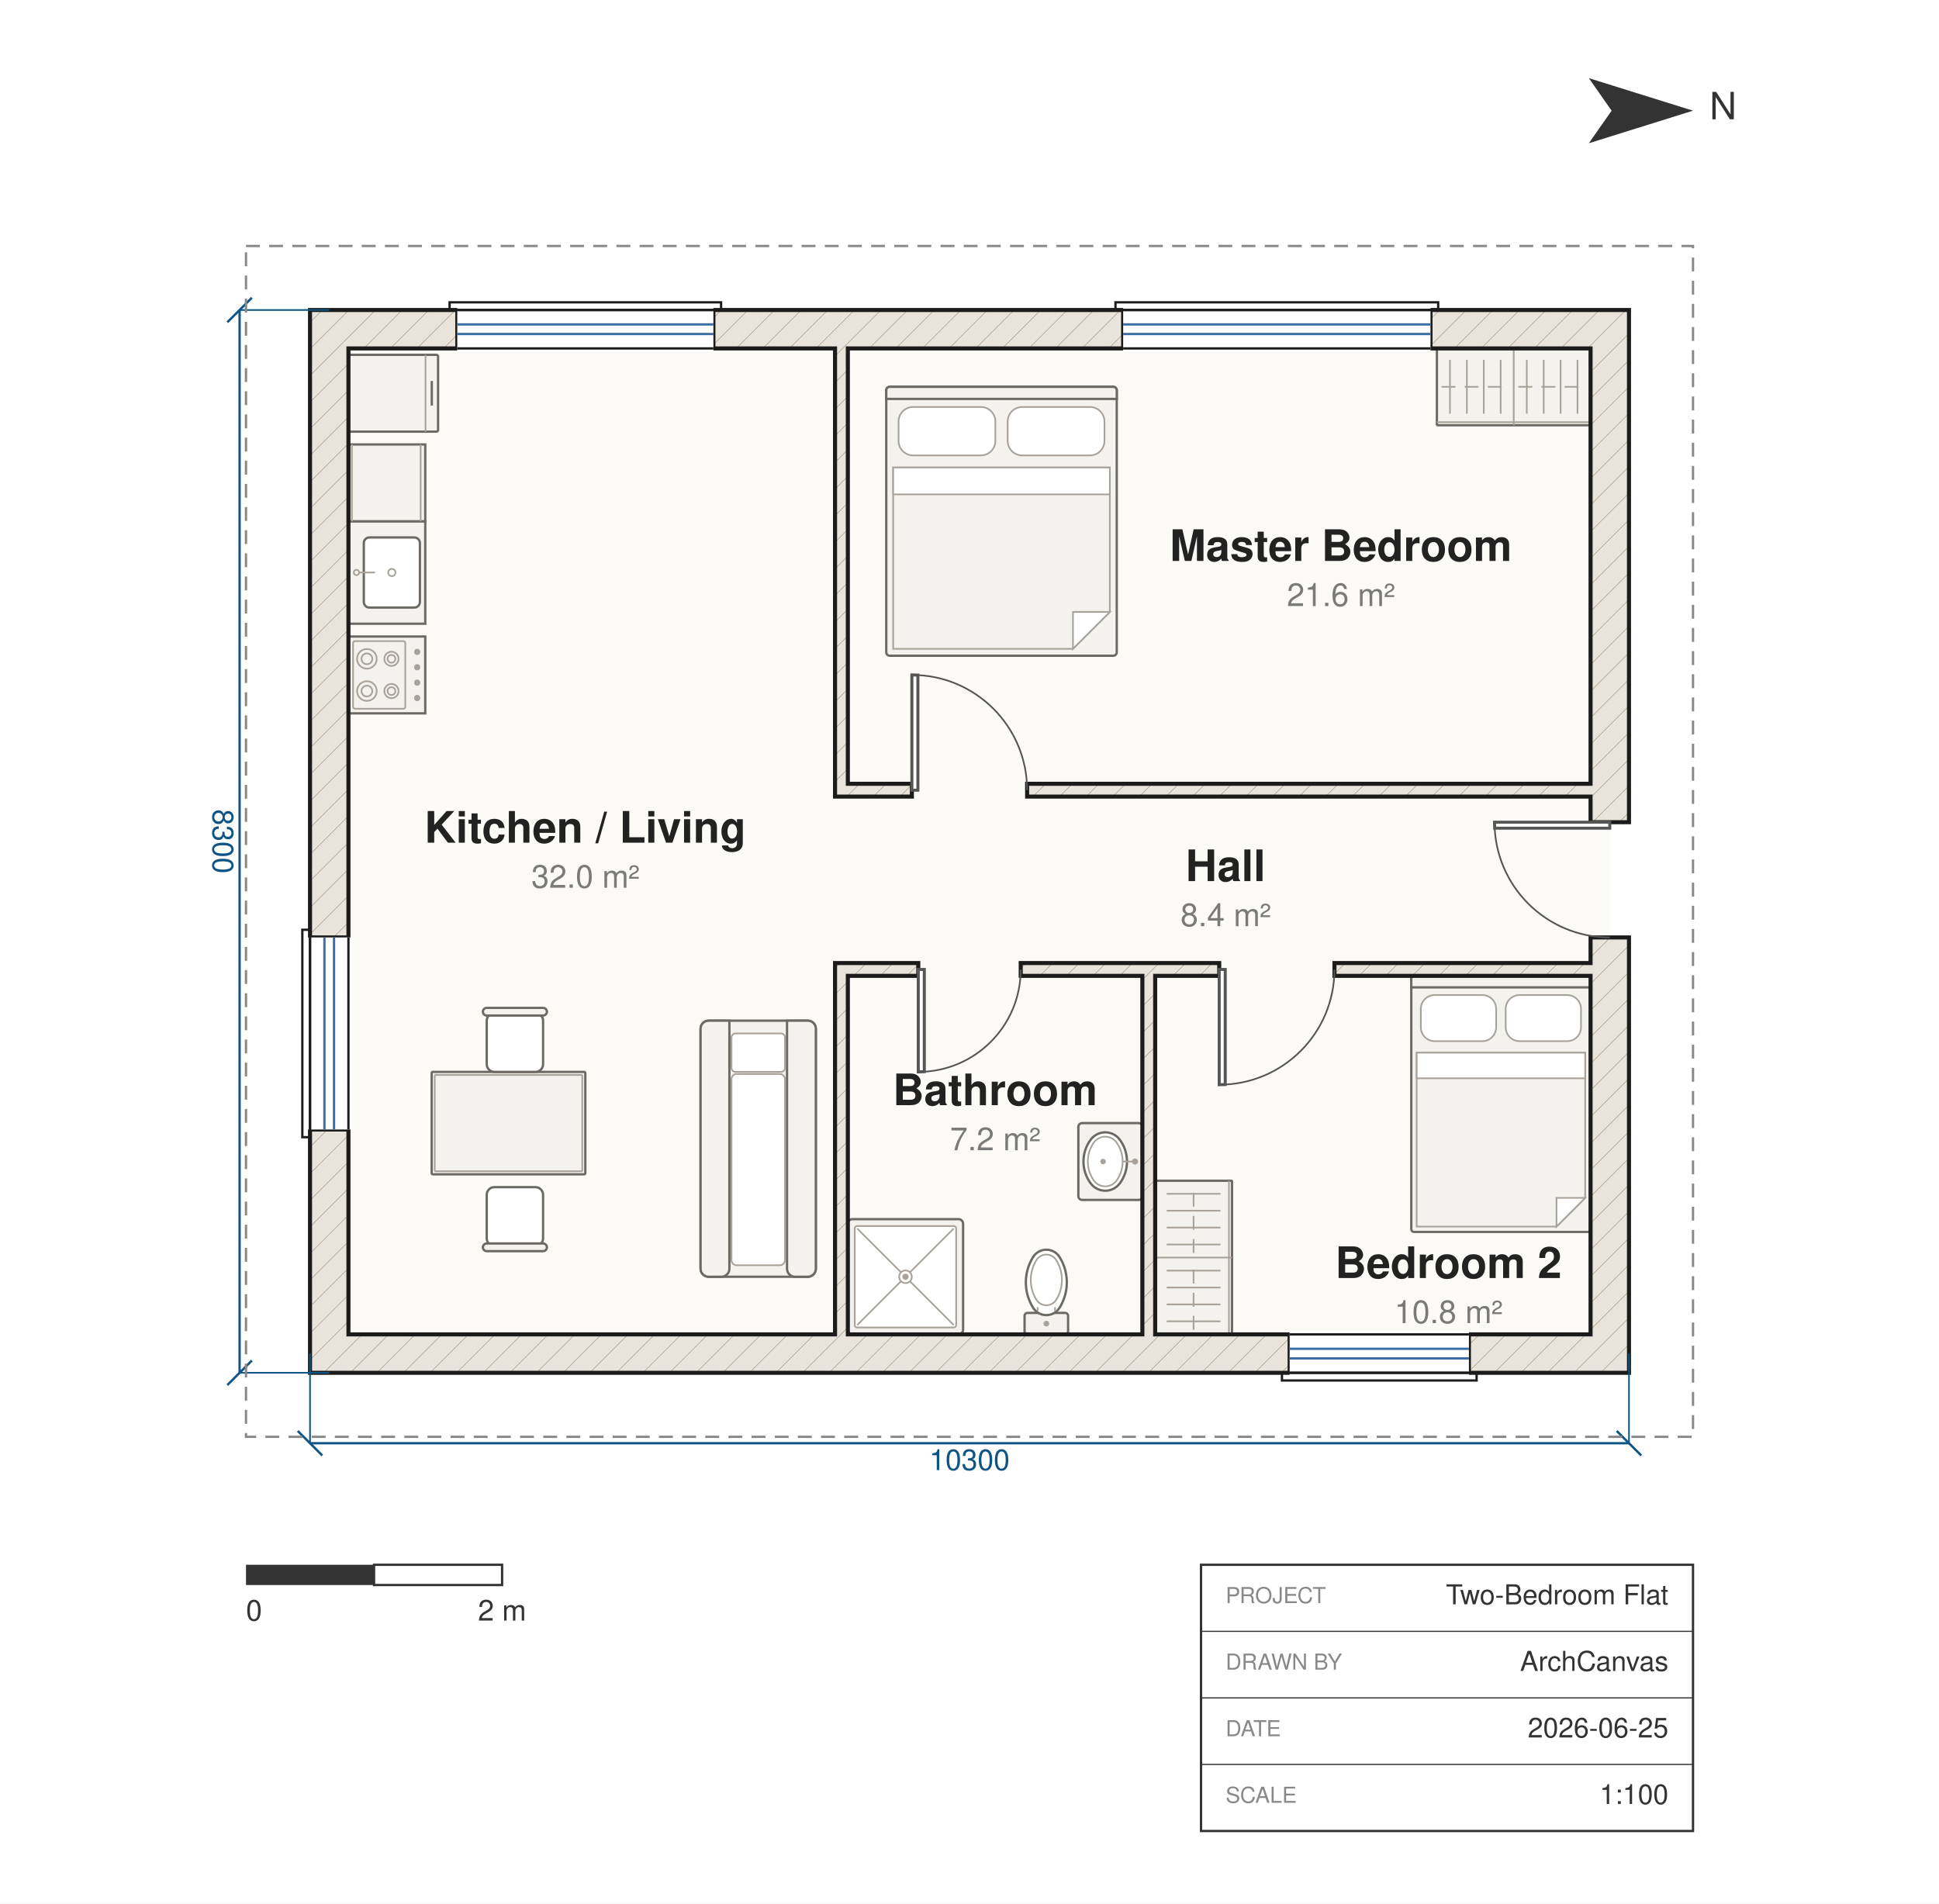
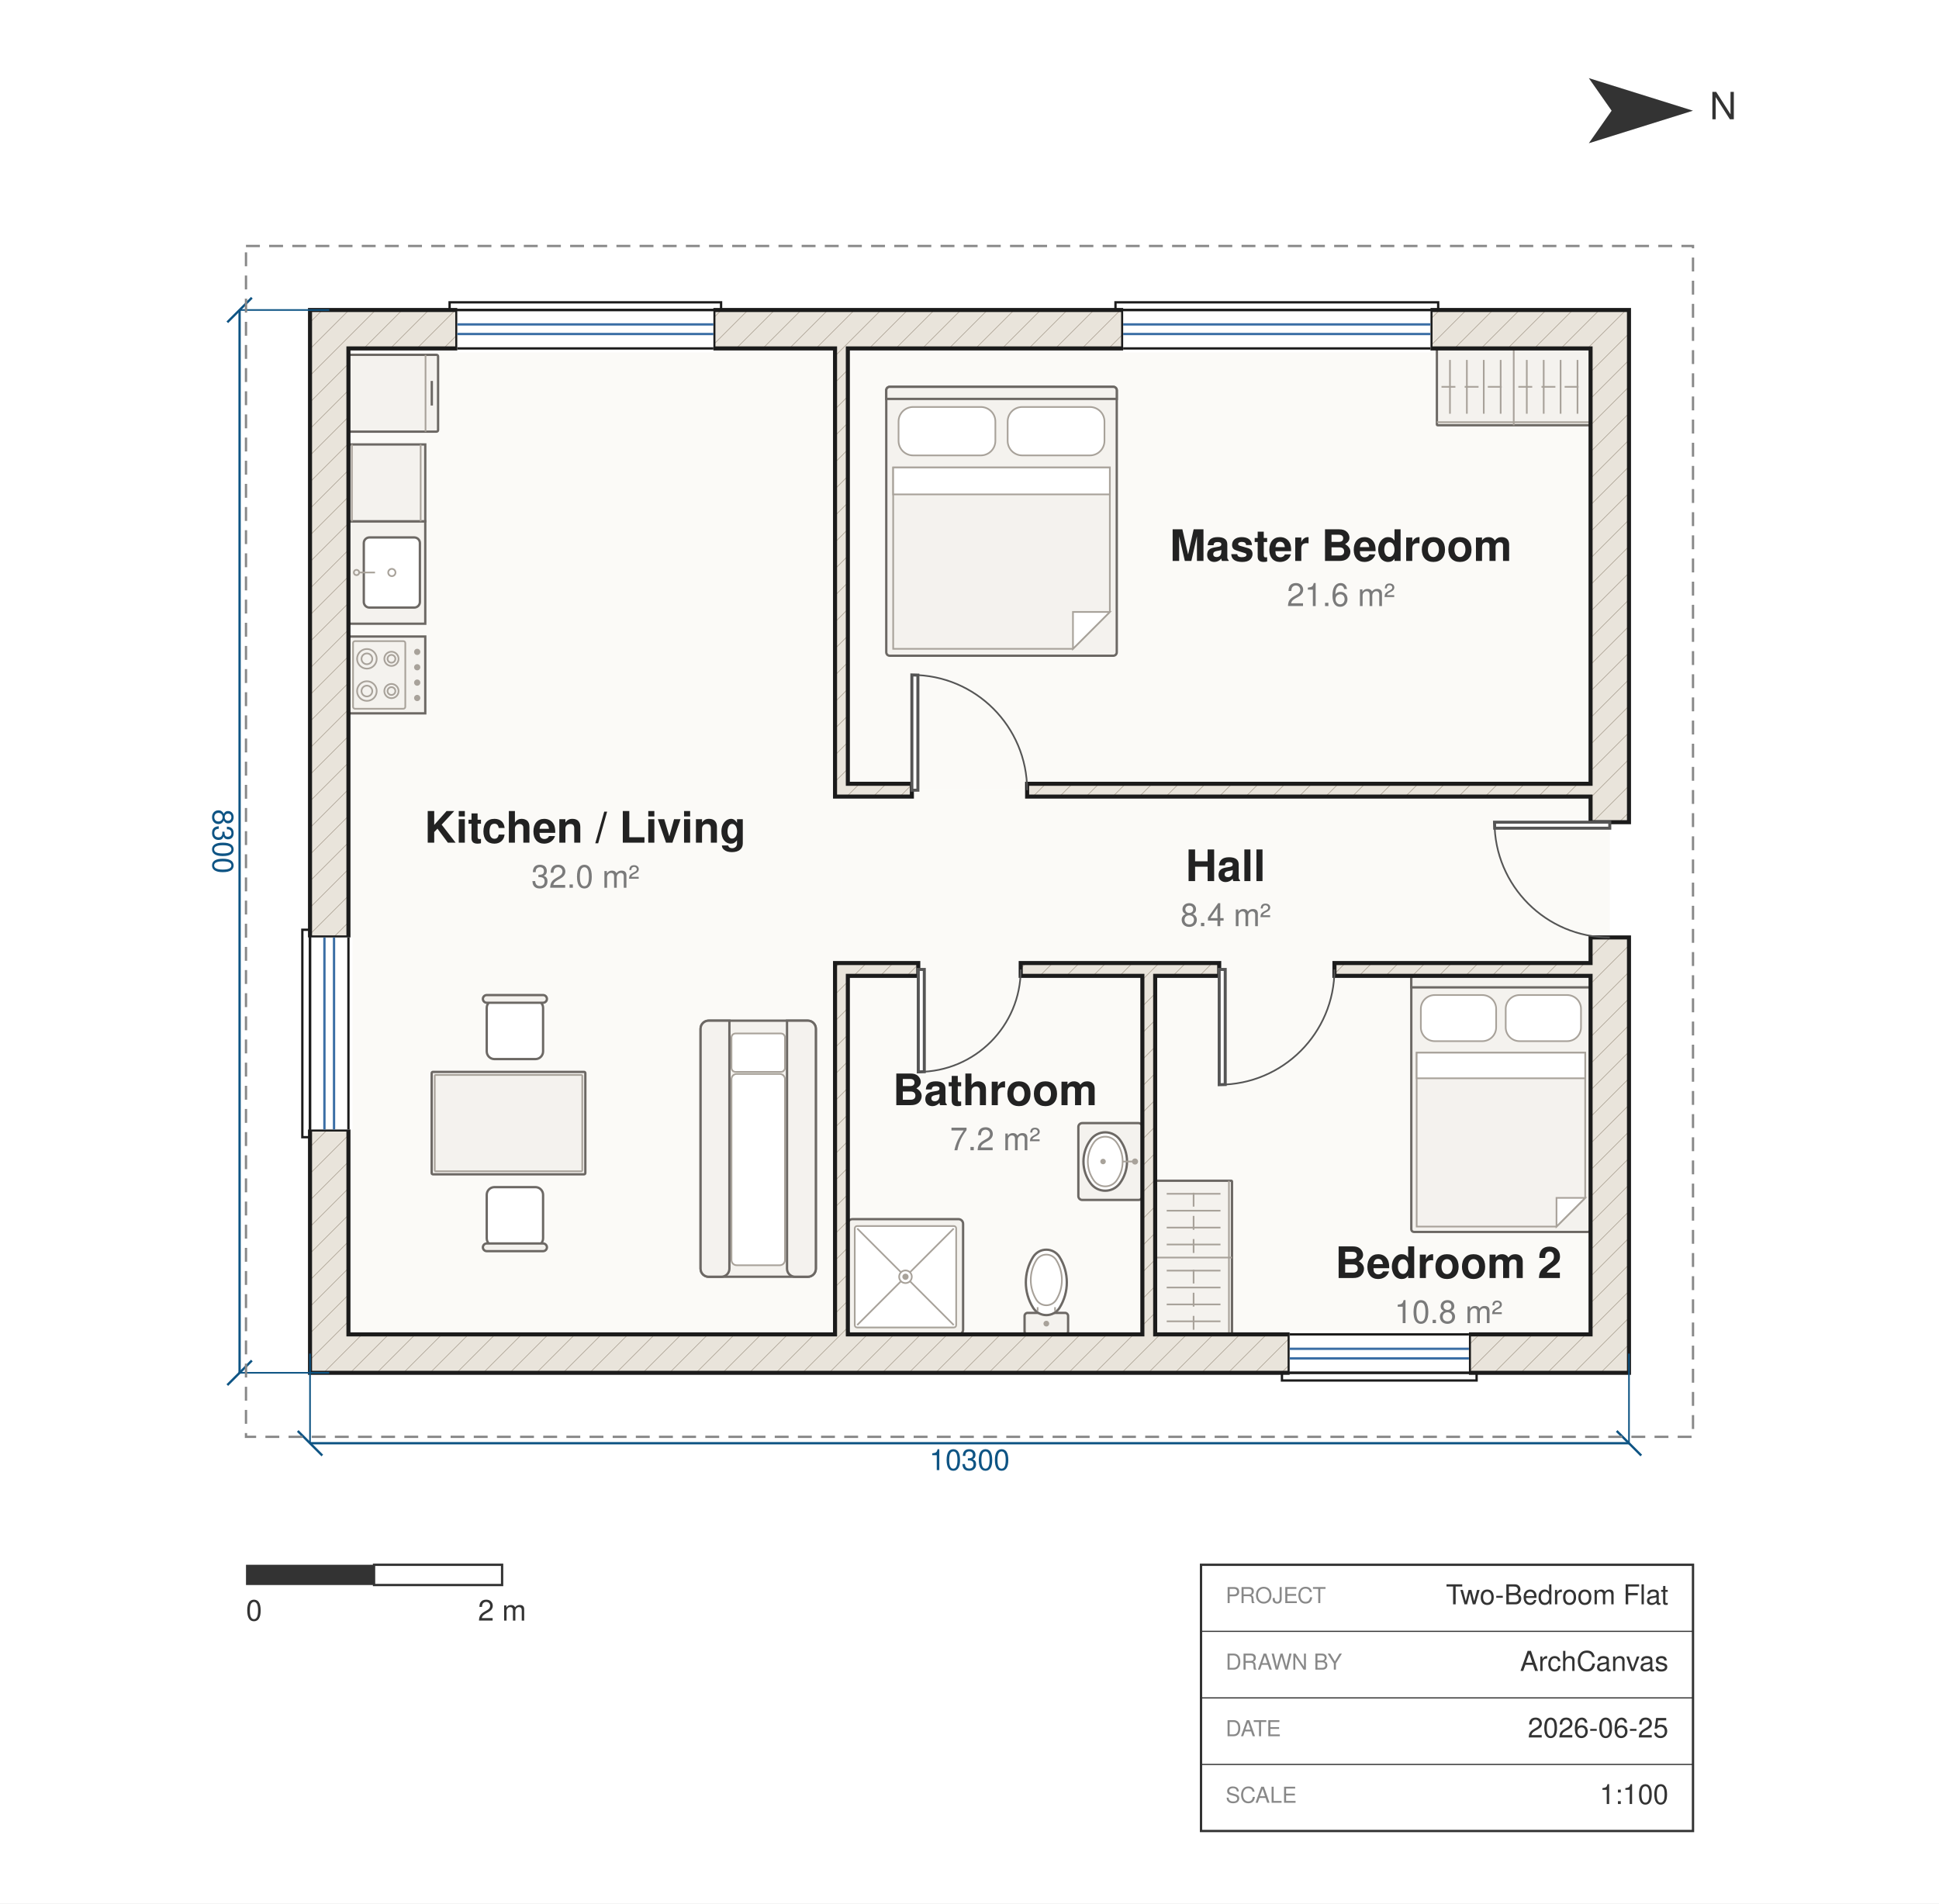
<svg xmlns="http://www.w3.org/2000/svg" viewBox="-2571 -2571 15142 14864.4" font-family="Helvetica, Arial, sans-serif">
  <defs>
    <pattern id="poche" patternUnits="userSpaceOnUse" width="146.9" height="146.9" patternTransform="rotate(45)">
      <rect width="146.9" height="146.9" fill="#e9e4db" />
      <line x1="0" y1="0" x2="0" y2="146.9" stroke="#b9b1a4" stroke-width="12.66" />
    </pattern>
  </defs>
  <rect x="-2571" y="-2571" width="15142" height="14864.4" fill="#ffffff" />
  <g id="A-FLOR">
    <polygon points="0,0 4000,0 4000,8000 0,8000" fill="#fbfaf7" />
    <polygon points="4000,0 10000,0 10000,3600 4000,3600" fill="#fbfaf7" />
    <polygon points="4000,3600 10000,3600 10000,5000 4000,5000" fill="#fbfaf7" />
    <polygon points="4000,5000 6400,5000 6400,8000 4000,8000" fill="#fbfaf7" />
    <polygon points="6400,5000 10000,5000 10000,8000 6400,8000" fill="#fbfaf7" />
  </g>
  <g id="A-FURN">
    <path d="M 4377,450 L 6123,450 A 27 27 0 0 1 6150,477 L 6150,2523 A 27 27 0 0 1 6123,2550 L 4377,2550 A 27 27 0 0 1 4350,2523 L 4350,477 A 27 27 0 0 1 4377,450 Z" fill="#f4f2ee" stroke="#6c6864" stroke-width="18.08" />
    <path d="M 4377,450 L 6123,450 A 27 27 0 0 1 6150,477 L 6150,544.5 L 4350,544.5 L 4350,477 A 27 27 0 0 1 4377,450 Z" fill="#f4f2ee" stroke="#6c6864" stroke-width="18.08" />
    <path d="M 4559.4,607.5 L 5088.6,607.5 A 113.4 113.4 0 0 1 5202,720.9 L 5202,872.1 A 113.4 113.4 0 0 1 5088.6,985.5 L 4559.4,985.5 A 113.4 113.4 0 0 1 4446,872.1 L 4446,720.9 A 113.4 113.4 0 0 1 4559.4,607.5 Z" fill="#ffffff" stroke="#a8a29a" stroke-width="13.06" />
    <path d="M 5411.4,607.5 L 5940.6,607.5 A 113.4 113.4 0 0 1 6054,720.9 L 6054,872.1 A 113.4 113.4 0 0 1 5940.6,985.5 L 5411.4,985.5 A 113.4 113.4 0 0 1 5298,872.1 L 5298,720.9 A 113.4 113.4 0 0 1 5411.4,607.5 Z" fill="#ffffff" stroke="#a8a29a" stroke-width="13.06" />
    <polygon points="4404,1080 6096,1080 6096,2208 5808,2496 4404,2496" fill="#f4f2ee" stroke="#a8a29a" stroke-width="13.06" />
    <polygon points="4404,1080 6096,1080 6096,1290 4404,1290" fill="#ffffff" stroke="#a8a29a" stroke-width="13.06" />
    <polygon points="6096,2208 5808,2496 5808,2208" fill="#ffffff" stroke="#a8a29a" stroke-width="13.06" />
    <path d="M 8656,150 L 9844,150 A 6 6 0 0 1 9850,156 L 9850,744 A 6 6 0 0 1 9844,750 L 8656,750 A 6 6 0 0 1 8650,744 L 8650,156 A 6 6 0 0 1 8656,150 Z" fill="#f4f2ee" stroke="#6c6864" stroke-width="18.08" />
    <line x1="8650" y1="726" x2="9850" y2="726" stroke="#a8a29a" stroke-width="13.06" />
    <line x1="9250" y1="150" x2="9250" y2="750" stroke="#a8a29a" stroke-width="13.06" />
    <line x1="8686" y1="450" x2="9214" y2="450" stroke="#a8a29a" stroke-width="13.06" stroke-dasharray="108.48 72.32" />
    <line x1="8752" y1="240" x2="8752" y2="660" stroke="#a8a29a" stroke-width="13.06" />
    <line x1="8884" y1="240" x2="8884" y2="660" stroke="#a8a29a" stroke-width="13.06" />
    <line x1="9016" y1="240" x2="9016" y2="660" stroke="#a8a29a" stroke-width="13.06" />
    <line x1="9148" y1="240" x2="9148" y2="660" stroke="#a8a29a" stroke-width="13.06" />
    <line x1="9286" y1="450" x2="9814" y2="450" stroke="#a8a29a" stroke-width="13.06" stroke-dasharray="108.48 72.32" />
    <line x1="9352" y1="240" x2="9352" y2="660" stroke="#a8a29a" stroke-width="13.06" />
    <line x1="9484" y1="240" x2="9484" y2="660" stroke="#a8a29a" stroke-width="13.06" />
    <line x1="9616" y1="240" x2="9616" y2="660" stroke="#a8a29a" stroke-width="13.06" />
    <line x1="9748" y1="240" x2="9748" y2="660" stroke="#a8a29a" stroke-width="13.06" />
    <path d="M 8471,5050 L 9829,5050 A 21 21 0 0 1 9850,5071 L 9850,7029 A 21 21 0 0 1 9829,7050 L 8471,7050 A 21 21 0 0 1 8450,7029 L 8450,5071 A 21 21 0 0 1 8471,5050 Z" fill="#f4f2ee" stroke="#6c6864" stroke-width="18.08" />
    <path d="M 8471,5050 L 9829,5050 A 21 21 0 0 1 9850,5071 L 9850,5140 L 8450,5140 L 8450,5071 A 21 21 0 0 1 8471,5050 Z" fill="#f4f2ee" stroke="#6c6864" stroke-width="18.08" />
    <path d="M 8632.67,5200 L 9004.67,5200 A 108 108 0 0 1 9112.67,5308 L 9112.67,5452 A 108 108 0 0 1 9004.67,5560 L 8632.67,5560 A 108 108 0 0 1 8524.67,5452 L 8524.67,5308 A 108 108 0 0 1 8632.67,5200 Z" fill="#ffffff" stroke="#a8a29a" stroke-width="13.06" />
    <path d="M 9295.33,5200 L 9667.33,5200 A 108 108 0 0 1 9775.33,5308 L 9775.33,5452 A 108 108 0 0 1 9667.33,5560 L 9295.33,5560 A 108 108 0 0 1 9187.33,5452 L 9187.33,5308 A 108 108 0 0 1 9295.33,5200 Z" fill="#ffffff" stroke="#a8a29a" stroke-width="13.06" />
    <polygon points="8492,5650 9808,5650 9808,6784 9584,7008 8492,7008" fill="#f4f2ee" stroke="#a8a29a" stroke-width="13.06" />
    <polygon points="8492,5650 9808,5650 9808,5850 8492,5850" fill="#ffffff" stroke="#a8a29a" stroke-width="13.06" />
    <polygon points="9808,6784 9584,7008 9584,6784" fill="#ffffff" stroke="#a8a29a" stroke-width="13.06" />
    <path d="M 6450,7844 L 6450,6656 A 6 6 0 0 1 6456,6650 L 7044,6650 A 6 6 0 0 1 7050,6656 L 7050,7844 A 6 6 0 0 1 7044,7850 L 6456,7850 A 6 6 0 0 1 6450,7844 Z" fill="#f4f2ee" stroke="#6c6864" stroke-width="18.08" />
    <line x1="7026" y1="7850" x2="7026" y2="6650" stroke="#a8a29a" stroke-width="13.06" />
    <line x1="6450" y1="7250" x2="7050" y2="7250" stroke="#a8a29a" stroke-width="13.06" />
    <line x1="6750" y1="7814" x2="6750" y2="7286" stroke="#a8a29a" stroke-width="13.06" stroke-dasharray="108.48 72.32" />
    <line x1="6540" y1="7748" x2="6960" y2="7748" stroke="#a8a29a" stroke-width="13.06" />
    <line x1="6540" y1="7616" x2="6960" y2="7616" stroke="#a8a29a" stroke-width="13.06" />
    <line x1="6540" y1="7484" x2="6960" y2="7484" stroke="#a8a29a" stroke-width="13.06" />
    <line x1="6540" y1="7352" x2="6960" y2="7352" stroke="#a8a29a" stroke-width="13.06" />
    <line x1="6750" y1="7214" x2="6750" y2="6686" stroke="#a8a29a" stroke-width="13.06" stroke-dasharray="108.48 72.32" />
    <line x1="6540" y1="7148" x2="6960" y2="7148" stroke="#a8a29a" stroke-width="13.06" />
    <line x1="6540" y1="7016" x2="6960" y2="7016" stroke="#a8a29a" stroke-width="13.06" />
    <line x1="6540" y1="6884" x2="6960" y2="6884" stroke="#a8a29a" stroke-width="13.06" />
    <line x1="6540" y1="6752" x2="6960" y2="6752" stroke="#a8a29a" stroke-width="13.06" />
    <path d="M 150,788 L 150,212 A 12 12 0 0 1 162,200 L 838,200 A 12 12 0 0 1 850,212 L 850,788 A 12 12 0 0 1 838,800 L 162,800 A 12 12 0 0 1 150,788 Z" fill="#f4f2ee" stroke="#6c6864" stroke-width="18.08" />
    <line x1="752" y1="800" x2="752" y2="200" stroke="#a8a29a" stroke-width="13.06" />
    <line x1="801" y1="596" x2="801" y2="404" stroke="#6c6864" stroke-width="18.08" />
    <polygon points="150,3000 150,2400 750,2400 750,3000" fill="#f4f2ee" stroke="#6c6864" stroke-width="18.08" />
    <path d="M 186,2949 L 186,2451 A 15 15 0 0 1 201,2436 L 579,2436 A 15 15 0 0 1 594,2451 L 594,2949 A 15 15 0 0 1 579,2964 L 201,2964 A 15 15 0 0 1 186,2949 Z" fill="none" stroke="#a8a29a" stroke-width="13.06" />
    <circle cx="294.12" cy="2825.88" r="76.7" fill="none" stroke="#a8a29a" stroke-width="13.06" />
    <circle cx="294.12" cy="2825.88" r="42.19" fill="none" stroke="#a8a29a" stroke-width="13.06" />
    <circle cx="294.12" cy="2574.12" r="76.7" fill="none" stroke="#a8a29a" stroke-width="13.06" />
    <circle cx="294.12" cy="2574.12" r="42.19" fill="none" stroke="#a8a29a" stroke-width="13.06" />
    <circle cx="485.88" cy="2825.88" r="55.61" fill="none" stroke="#a8a29a" stroke-width="13.06" />
    <circle cx="485.88" cy="2825.88" r="30.59" fill="none" stroke="#a8a29a" stroke-width="13.06" />
    <circle cx="485.88" cy="2574.12" r="55.61" fill="none" stroke="#a8a29a" stroke-width="13.06" />
    <circle cx="485.88" cy="2574.12" r="30.59" fill="none" stroke="#a8a29a" stroke-width="13.06" />
    <circle cx="687" cy="2880" r="18" fill="#a8a29a" stroke="#a8a29a" stroke-width="13.06" />
    <circle cx="687" cy="2760" r="18" fill="#a8a29a" stroke="#a8a29a" stroke-width="13.06" />
    <circle cx="687" cy="2640" r="18" fill="#a8a29a" stroke="#a8a29a" stroke-width="13.06" />
    <circle cx="687" cy="2520" r="18" fill="#a8a29a" stroke="#a8a29a" stroke-width="13.06" />
    <polygon points="150,2300 150,1500 750,1500 750,2300" fill="#f4f2ee" stroke="#6c6864" stroke-width="18.08" />
    <path d="M 270,2129.95 L 270,1670.05 A 43.8 43.8 0 0 1 313.8,1626.25 L 664.2,1626.25 A 43.8 43.8 0 0 1 708,1670.05 L 708,2129.95 A 43.8 43.8 0 0 1 664.2,2173.75 L 313.8,2173.75 A 43.8 43.8 0 0 1 270,2129.95 Z" fill="#ffffff" stroke="#6c6864" stroke-width="18.08" />
    <circle cx="489" cy="1900" r="28.47" fill="#ffffff" stroke="#a8a29a" stroke-width="13.06" />
    <circle cx="213" cy="1900" r="21" fill="none" stroke="#a8a29a" stroke-width="13.06" />
    <line x1="234" y1="1900" x2="357.6" y2="1900" stroke="#a8a29a" stroke-width="13.06" />
    <polygon points="150,1500 150,900 750,900 750,1500" fill="#f4f2ee" stroke="#6c6864" stroke-width="18.08" />
    <line x1="177" y1="1500" x2="177" y2="900" stroke="#a8a29a" stroke-width="13.06" />
    <line x1="714" y1="1500" x2="714" y2="900" stroke="#a8a29a" stroke-width="13.06" />
    <path d="M 2963,5400 L 3737,5400 A 63 63 0 0 1 3800,5463 L 3800,7337 A 63 63 0 0 1 3737,7400 L 2963,7400 A 63 63 0 0 1 2900,7337 L 2900,5463 A 63 63 0 0 1 2963,5400 Z" fill="#f4f2ee" stroke="#6c6864" stroke-width="18.08" />
    <path d="M 2963,5400 L 3125,5400 L 3125,7337 A 63 63 0 0 1 3062,7400 L 2963,7400 A 63 63 0 0 1 2900,7337 L 2900,5463 A 63 63 0 0 1 2963,5400 Z" fill="#f4f2ee" stroke="#6c6864" stroke-width="18.08" />
    <path d="M 3575,5400 L 3737,5400 A 63 63 0 0 1 3800,5463 L 3800,7337 A 63 63 0 0 1 3737,7400 L 3638,7400 A 63 63 0 0 1 3575,7337 L 3575,5400 Z" fill="#f4f2ee" stroke="#6c6864" stroke-width="18.08" />
    <path d="M 3172.7,5500 L 3527.3,5500 A 31.5 31.5 0 0 1 3558.8,5531.5 L 3558.8,5768.5 A 31.5 31.5 0 0 1 3527.3,5800 L 3172.7,5800 A 31.5 31.5 0 0 1 3141.2,5768.5 L 3141.2,5531.5 A 31.5 31.5 0 0 1 3172.7,5500 Z" fill="#ffffff" stroke="#a8a29a" stroke-width="13.06" />
    <path d="M 3181.7,5816.2 L 3518.3,5816.2 A 40.5 40.5 0 0 1 3558.8,5856.7 L 3558.8,7269.5 A 40.5 40.5 0 0 1 3518.3,7310 L 3181.7,7310 A 40.5 40.5 0 0 1 3141.2,7269.5 L 3141.2,5856.7 A 40.5 40.5 0 0 1 3181.7,5816.2 Z" fill="#ffffff" stroke="#a8a29a" stroke-width="13.06" />
    <path d="M 809.6,5800 L 1990.4,5800 A 9.6 9.6 0 0 1 2000,5809.6 L 2000,6590.4 A 9.6 9.6 0 0 1 1990.4,6600 L 809.6,6600 A 9.6 9.6 0 0 1 800,6590.4 L 800,5809.6 A 9.6 9.6 0 0 1 809.6,5800 Z" fill="#f4f2ee" stroke="#6c6864" stroke-width="18.08" />
    <path d="M 830.4,5824 L 1969.6,5824 A 6.4 6.4 0 0 1 1976,5830.4 L 1976,6569.6 A 6.4 6.4 0 0 1 1969.6,6576 L 830.4,6576 A 6.4 6.4 0 0 1 824,6569.6 L 824,5830.4 A 6.4 6.4 0 0 1 830.4,5824 Z" fill="none" stroke="#a8a29a" stroke-width="13.06" />
    <path d="M 4086,6950 L 4914,6950 A 36 36 0 0 1 4950,6986 L 4950,7814 A 36 36 0 0 1 4914,7850 L 4086,7850 A 36 36 0 0 1 4050,7814 L 4050,6986 A 36 36 0 0 1 4086,6950 Z" fill="#f4f2ee" stroke="#6c6864" stroke-width="18.08" />
    <path d="M 4122,7004 L 4878,7004 A 18 18 0 0 1 4896,7022 L 4896,7778 A 18 18 0 0 1 4878,7796 L 4122,7796 A 18 18 0 0 1 4104,7778 L 4104,7022 A 18 18 0 0 1 4122,7004 Z" fill="#ffffff" stroke="#a8a29a" stroke-width="13.06" />
    <line x1="4123.09" y1="7023.09" x2="4465" y2="7365" stroke="#a8a29a" stroke-width="13.06" />
    <line x1="4876.91" y1="7023.09" x2="4535" y2="7365" stroke="#a8a29a" stroke-width="13.06" />
    <line x1="4876.91" y1="7776.91" x2="4535" y2="7435" stroke="#a8a29a" stroke-width="13.06" />
    <line x1="4123.09" y1="7776.91" x2="4465" y2="7435" stroke="#a8a29a" stroke-width="13.06" />
    <circle cx="4500" cy="7400" r="49.5" fill="none" stroke="#a8a29a" stroke-width="13.06" />
    <circle cx="4500" cy="7400" r="18" fill="#a8a29a" stroke="#a8a29a" stroke-width="13.06" />
    <path d="M 5746.48,7850 L 5453.52,7850 A 23.52 23.52 0 0 1 5430,7826.48 L 5430,7705.52 A 23.52 23.52 0 0 1 5453.52,7682 L 5746.48,7682 A 23.52 23.52 0 0 1 5770,7705.52 L 5770,7826.48 A 23.52 23.52 0 0 1 5746.48,7850 Z" fill="#f4f2ee" stroke="#6c6864" stroke-width="18.08" />
    <path d="M 5600,7188.5 A 121.51 121.51 0 0 1 5702.98,7245.52 A 373.97 373.97 0 0 1 5702.98,7642.48 A 121.51 121.51 0 0 1 5600,7699.5 A 121.51 121.51 0 0 1 5497.02,7642.48 A 373.97 373.97 0 0 1 5497.02,7245.52 A 121.51 121.51 0 0 1 5600,7188.5 Z" fill="#ffffff" stroke="#6c6864" stroke-width="18.08" />
    <path d="M 5600,7226.9 A 91.53 91.53 0 0 1 5677.99,7270.51 A 294.71 294.71 0 0 1 5677.99,7579.09 A 91.53 91.53 0 0 1 5600,7622.7 A 91.53 91.53 0 0 1 5522.01,7579.09 A 294.71 294.71 0 0 1 5522.01,7270.51 A 91.53 91.53 0 0 1 5600,7226.9 Z" fill="#ffffff" stroke="#a8a29a" stroke-width="13.06" />
    <line x1="5668" y1="7667.18" x2="5668" y2="7637.53" stroke="#a8a29a" stroke-width="13.06" />
    <line x1="5532" y1="7667.18" x2="5532" y2="7637.53" stroke="#a8a29a" stroke-width="13.06" />
    <circle cx="5600" cy="7766" r="16" fill="#a8a29a" stroke="#a8a29a" stroke-width="13.06" />
    <path d="M 6350,6230 L 6350,6770 A 30 30 0 0 1 6320,6800 L 5880,6800 A 30 30 0 0 1 5850,6770 L 5850,6230 A 30 30 0 0 1 5880,6200 L 6320,6200 A 30 30 0 0 1 6350,6230 Z" fill="#f4f2ee" stroke="#6c6864" stroke-width="18.08" />
    <path d="M 6060,6728 A 141.2 141.2 0 0 1 5946.8,6671.2 A 286.41 286.41 0 0 1 5946.8,6328.8 A 141.2 141.2 0 0 1 6060,6272 A 141.2 141.2 0 0 1 6173.2,6328.8 A 286.41 286.41 0 0 1 6173.2,6671.2 A 141.2 141.2 0 0 1 6060,6728 Z" fill="#ffffff" stroke="#6c6864" stroke-width="18.08" />
    <path d="M 6060,6694 A 109.25 109.25 0 0 1 5970.54,6647.46 A 256.89 256.89 0 0 1 5970.54,6352.54 A 109.25 109.25 0 0 1 6060,6306 A 109.25 109.25 0 0 1 6149.46,6352.54 A 256.89 256.89 0 0 1 6149.46,6647.46 A 109.25 109.25 0 0 1 6060,6694 Z" fill="#ffffff" stroke="#a8a29a" stroke-width="13.06" />
    <circle cx="6292.5" cy="6500" r="17.5" fill="#a8a29a" stroke="#a8a29a" stroke-width="13.06" />
    <line x1="6292.5" y1="6500" x2="6195" y2="6500" stroke="#a8a29a" stroke-width="13.06" />
    <circle cx="6043" cy="6500" r="15" fill="#a8a29a" stroke="#a8a29a" stroke-width="13.06" />
-     <path d="M 1290,5340 L 1610,5340 A 60 60 0 0 1 1670,5400 L 1670,5740 A 60 60 0 0 1 1610,5800 L 1290,5800 A 60 60 0 0 1 1230,5740 L 1230,5400 A 60 60 0 0 1 1290,5340 Z" fill="#ffffff" stroke="#6c6864" stroke-width="18.08" />
-     <path d="M 1230,5300 L 1670,5300 A 30 30 0 0 1 1700,5330 A 30 30 0 0 1 1670,5360 L 1230,5360 A 30 30 0 0 1 1200,5330 A 30 30 0 0 1 1230,5300 Z" fill="#f4f2ee" stroke="#6c6864" stroke-width="18.08" />
+     <path d="M 1290,5240 L 1610,5240 A 60 60 0 0 1 1670,5300 L 1670,5640 A 60 60 0 0 1 1610,5700 L 1290,5700 A 60 60 0 0 1 1230,5640 L 1230,5300 A 60 60 0 0 1 1290,5240 Z" fill="#ffffff" stroke="#6c6864" stroke-width="18.08" />
+     <path d="M 1230,5200 L 1670,5200 A 30 30 0 0 1 1700,5230 A 30 30 0 0 1 1670,5260 L 1230,5260 A 30 30 0 0 1 1200,5230 A 30 30 0 0 1 1230,5200 Z" fill="#f4f2ee" stroke="#6c6864" stroke-width="18.08" />
    <path d="M 1610,7160 L 1290,7160 A 60 60 0 0 1 1230,7100 L 1230,6760 A 60 60 0 0 1 1290,6700 L 1610,6700 A 60 60 0 0 1 1670,6760 L 1670,7100 A 60 60 0 0 1 1610,7160 Z" fill="#ffffff" stroke="#6c6864" stroke-width="18.08" />
    <path d="M 1670,7200 L 1230,7200 A 30 30 0 0 1 1200,7170 A 30 30 0 0 1 1230,7140 L 1670,7140 A 30 30 0 0 1 1700,7170 A 30 30 0 0 1 1670,7200 Z" fill="#f4f2ee" stroke="#6c6864" stroke-width="18.08" />
  </g>
  <g id="A-WALL">
    <path d="M -150,-150 L 1000,-150 L 1000,150 L 150,150 L 150,4750 L -150,4750 Z M -150,6250 L 150,6250 L 150,7850 L 3950,7850 L 3950,4950 L 4600,4950 L 4600,5050 L 4050,5050 L 4050,7850 L 6350,7850 L 6350,5050 L 5400,5050 L 5400,4950 L 6950,4950 L 6950,5050 L 6450,5050 L 6450,7850 L 7500,7850 L 7500,8150 L -150,8150 Z M 10150,-150 L 10150,3850 L 9850,3850 L 9850,3650 L 5450,3650 L 5450,3550 L 9850,3550 L 9850,150 L 8600,150 L 8600,-150 Z M 10150,4750 L 10150,8150 L 8900,8150 L 8900,7850 L 9850,7850 L 9850,5050 L 7850,5050 L 7850,4950 L 9850,4950 L 9850,4750 Z M 3000,-150 L 6200,-150 L 6200,150 L 4050,150 L 4050,3550 L 4550,3550 L 4550,3650 L 3950,3650 L 3950,150 L 3000,150 Z" fill="url(#poche)" fill-rule="nonzero" />
    <path d="M -150,-150 L 1000,-150 L 1000,150 L 150,150 L 150,4750 L -150,4750 Z M -150,6250 L 150,6250 L 150,7850 L 3950,7850 L 3950,4950 L 4600,4950 L 4600,5050 L 4050,5050 L 4050,7850 L 6350,7850 L 6350,5050 L 5400,5050 L 5400,4950 L 6950,4950 L 6950,5050 L 6450,5050 L 6450,7850 L 7500,7850 L 7500,8150 L -150,8150 Z M 10150,-150 L 10150,3850 L 9850,3850 L 9850,3650 L 5450,3650 L 5450,3550 L 9850,3550 L 9850,150 L 8600,150 L 8600,-150 Z M 10150,4750 L 10150,8150 L 8900,8150 L 8900,7850 L 9850,7850 L 9850,5050 L 7850,5050 L 7850,4950 L 9850,4950 L 9850,4750 Z M 3000,-150 L 6200,-150 L 6200,150 L 4050,150 L 4050,3550 L 4550,3550 L 4550,3650 L 3950,3650 L 3950,150 L 3000,150 Z" fill="none" stroke="#1b1b1b" stroke-width="31.64" stroke-linejoin="miter" stroke-miterlimit="4" />
  </g>
  <g id="A-DOOR">
    <polygon points="9850,3850 9850,4750 10150,4750 10150,3850" fill="none" />
    <polygon points="10000,3850 9100,3850 9101.23,3897.01 10000,3897.01" fill="#ffffff" stroke="#555555" stroke-width="23.5" />
    <path d="M 9100,3850 A 900 900 0 0 0 10000,4750" fill="none" stroke="#555555" stroke-width="13.06" />
    <polygon points="4550,3650 5450,3650 5450,3550 4550,3550" fill="none" />
    <polygon points="4550,3600 4550,2700 4597.01,2701.23 4597.01,3600" fill="#ffffff" stroke="#555555" stroke-width="23.5" />
    <path d="M 4550,2700 A 900 900 0 0 1 5450,3600" fill="none" stroke="#555555" stroke-width="13.06" />
    <polygon points="4600,5050 5400,5050 5400,4950 4600,4950" fill="none" />
    <polygon points="4600,5000 4600,5800 4647.01,5798.62 4647.01,5000" fill="#ffffff" stroke="#555555" stroke-width="23.5" />
    <path d="M 4600,5800 A 800 800 0 0 0 5400,5000" fill="none" stroke="#555555" stroke-width="13.06" />
    <polygon points="6950,5050 7850,5050 7850,4950 6950,4950" fill="none" />
    <polygon points="6950,5000 6950,5900 6997.01,5898.77 6997.01,5000" fill="#ffffff" stroke="#555555" stroke-width="23.5" />
    <path d="M 6950,5900 A 900 900 0 0 0 7850,5000" fill="none" stroke="#555555" stroke-width="13.06" />
    <polygon points="3950,3650 3950,4950 4050,4950 4050,3650" fill="none" />
  </g>
  <g id="A-GLAZ">
    <polygon points="1000,181.64 3000,181.64 3000,-181.64 1000,-181.64" fill="#ffffff" />
    <line x1="1000" y1="150" x2="3000" y2="150" stroke="#1b1b1b" stroke-width="18.08" />
    <line x1="1000" y1="-150" x2="3000" y2="-150" stroke="#1b1b1b" stroke-width="18.08" />
    <line x1="1000" y1="37.5" x2="3000" y2="37.5" stroke="#3a6ea5" stroke-width="18.08" />
    <line x1="1000" y1="-37.5" x2="3000" y2="-37.5" stroke="#3a6ea5" stroke-width="18.08" />
    <polygon points="940,-150 940,-210 3060,-210 3060,-150" fill="none" stroke="#1b1b1b" stroke-width="18.08" />
    <polygon points="181.64,6250 181.64,4750 -181.64,4750 -181.64,6250" fill="#ffffff" />
    <line x1="150" y1="6250" x2="150" y2="4750" stroke="#1b1b1b" stroke-width="18.08" />
    <line x1="-150" y1="6250" x2="-150" y2="4750" stroke="#1b1b1b" stroke-width="18.08" />
    <line x1="37.5" y1="6250" x2="37.5" y2="4750" stroke="#3a6ea5" stroke-width="18.08" />
    <line x1="-37.5" y1="6250" x2="-37.5" y2="4750" stroke="#3a6ea5" stroke-width="18.08" />
    <polygon points="-150,6310 -210,6310 -210,4690 -150,4690" fill="none" stroke="#1b1b1b" stroke-width="18.08" />
    <polygon points="6200,181.64 8600,181.64 8600,-181.64 6200,-181.64" fill="#ffffff" />
    <line x1="6200" y1="150" x2="8600" y2="150" stroke="#1b1b1b" stroke-width="18.08" />
    <line x1="6200" y1="-150" x2="8600" y2="-150" stroke="#1b1b1b" stroke-width="18.08" />
    <line x1="6200" y1="37.5" x2="8600" y2="37.5" stroke="#3a6ea5" stroke-width="18.08" />
    <line x1="6200" y1="-37.5" x2="8600" y2="-37.5" stroke="#3a6ea5" stroke-width="18.08" />
    <polygon points="6140,-150 6140,-210 8660,-210 8660,-150" fill="none" stroke="#1b1b1b" stroke-width="18.08" />
    <polygon points="8900,7818.36 7500,7818.36 7500,8181.64 8900,8181.64" fill="#ffffff" />
    <line x1="8900" y1="7850" x2="7500" y2="7850" stroke="#1b1b1b" stroke-width="18.08" />
    <line x1="8900" y1="8150" x2="7500" y2="8150" stroke="#1b1b1b" stroke-width="18.08" />
    <line x1="8900" y1="7962.5" x2="7500" y2="7962.5" stroke="#3a6ea5" stroke-width="18.08" />
    <line x1="8900" y1="8037.5" x2="7500" y2="8037.5" stroke="#3a6ea5" stroke-width="18.08" />
    <polygon points="8960,8150 8960,8210 7440,8210 7440,8150" fill="none" stroke="#1b1b1b" stroke-width="18.08" />
  </g>
  <g id="A-ANNO-TEXT">
    <text x="2000" y="3932.2" font-size="339" fill="#222222" text-anchor="middle" dominant-baseline="central" font-weight="600">Kitchen / Living</text>
    <text x="2000" y="4305.1" font-size="248.6" fill="#7a7a7a" text-anchor="middle" dominant-baseline="central">32.0 m²</text>
    <text x="7900" y="1732.2" font-size="339" fill="#222222" text-anchor="middle" dominant-baseline="central" font-weight="600">Master Bedroom</text>
    <text x="7900" y="2105.1" font-size="248.6" fill="#7a7a7a" text-anchor="middle" dominant-baseline="central">21.6 m²</text>
    <text x="7000" y="4232.2" font-size="339" fill="#222222" text-anchor="middle" dominant-baseline="central" font-weight="600">Hall</text>
    <text x="7000" y="4605.1" font-size="248.6" fill="#7a7a7a" text-anchor="middle" dominant-baseline="central">8.4 m²</text>
    <text x="5200" y="5982.2" font-size="339" fill="#222222" text-anchor="middle" dominant-baseline="central" font-weight="600">Bathroom</text>
    <text x="5200" y="6355.1" font-size="248.6" fill="#7a7a7a" text-anchor="middle" dominant-baseline="central">7.2 m²</text>
    <text x="8740" y="7332.2" font-size="339" fill="#222222" text-anchor="middle" dominant-baseline="central" font-weight="600">Bedroom 2</text>
    <text x="8740" y="7705.1" font-size="248.6" fill="#7a7a7a" text-anchor="middle" dominant-baseline="central">10.8 m²</text>
  </g>
  <g id="A-ANNO-DIMS">
    <line x1="-150" y1="8000" x2="-150" y2="8700" stroke="#0E5484" stroke-width="12.66" />
    <line x1="10150" y1="8000" x2="10150" y2="8700" stroke="#0E5484" stroke-width="12.66" />
    <line x1="-150" y1="8700" x2="10150" y2="8700" stroke="#0E5484" stroke-width="18.08" />
    <line x1="-54.12" y1="8795.88" x2="-245.88" y2="8604.12" stroke="#0E5484" stroke-width="18.08" />
    <line x1="10245.88" y1="8795.88" x2="10054.12" y2="8604.12" stroke="#0E5484" stroke-width="18.08" />
    <text x="5000" y="8858.2" font-size="226" fill="#0E5484" text-anchor="middle" dominant-baseline="central" transform="rotate(0 5000 8858.2)">10300</text>
    <line x1="0" y1="-150" x2="-700" y2="-150" stroke="#0E5484" stroke-width="12.66" />
    <line x1="0" y1="8150" x2="-700" y2="8150" stroke="#0E5484" stroke-width="12.66" />
    <line x1="-700" y1="-150" x2="-700" y2="8150" stroke="#0E5484" stroke-width="18.08" />
    <line x1="-795.88" y1="-54.12" x2="-604.12" y2="-245.88" stroke="#0E5484" stroke-width="18.08" />
    <line x1="-795.88" y1="8245.88" x2="-604.12" y2="8054.12" stroke="#0E5484" stroke-width="18.08" />
    <text x="-858.2" y="4000" font-size="226" fill="#0E5484" text-anchor="middle" dominant-baseline="central" transform="rotate(90 -858.2 4000)">8300</text>
  </g>
  <g id="A-ROOF">
    <polygon points="-650,-650 10650,-650 10650,8650 -650,8650" fill="none" stroke="#888888" stroke-width="18.08" stroke-dasharray="108.48 72.32" />
  </g>
  <g>
    <polygon points="10141.5,-2215.05 9887.25,-1401.45 10141.5,-1579.43 10395.75,-1401.45" fill="#333333" transform="rotate(90 10141.5 -1706.55)" />
    <text x="10885.04" y="-1706.55" font-size="293.8" fill="#333333" text-anchor="middle" dominant-baseline="central">N</text>
  </g>
  <g>
    <rect x="-650" y="9649.2" width="1000" height="158.2" fill="#333333" />
    <rect x="350" y="9649.2" width="1000" height="158.2" fill="none" stroke="#333333" stroke-width="18.08" />
    <text x="-650" y="10033.4" font-size="226" fill="#333333" text-anchor="start" dominant-baseline="central">0</text>
    <text x="1350" y="10033.4" font-size="226" fill="#333333" text-anchor="middle" dominant-baseline="central">2 m</text>
  </g>
  <g>
    <rect x="6808" y="9649.2" width="3842" height="2079.2" fill="none" stroke="#333333" stroke-width="18.08" />
    <text x="7000.1" y="9909.1" font-size="171.76" fill="#888888" dominant-baseline="central">PROJECT</text>
    <text x="10457.9" y="9909.1" font-size="214.7" fill="#333333" text-anchor="end" dominant-baseline="central">Two-Bedroom Flat</text>
    <text x="7000.1" y="10428.9" font-size="171.76" fill="#888888" dominant-baseline="central">DRAWN BY</text>
    <text x="10457.9" y="10428.9" font-size="214.7" fill="#333333" text-anchor="end" dominant-baseline="central">ArchCanvas</text>
    <line x1="6808" y1="10169" x2="10650" y2="10169" stroke="#333333" stroke-width="9.04" />
    <text x="7000.1" y="10948.7" font-size="171.76" fill="#888888" dominant-baseline="central">DATE</text>
    <text x="10457.9" y="10948.7" font-size="214.7" fill="#333333" text-anchor="end" dominant-baseline="central">2026-06-25</text>
    <line x1="6808" y1="10688.8" x2="10650" y2="10688.8" stroke="#333333" stroke-width="9.04" />
    <text x="7000.1" y="11468.5" font-size="171.76" fill="#888888" dominant-baseline="central">SCALE</text>
    <text x="10457.9" y="11468.5" font-size="214.7" fill="#333333" text-anchor="end" dominant-baseline="central">1:100</text>
    <line x1="6808" y1="11208.6" x2="10650" y2="11208.6" stroke="#333333" stroke-width="9.04" />
  </g>
</svg>
